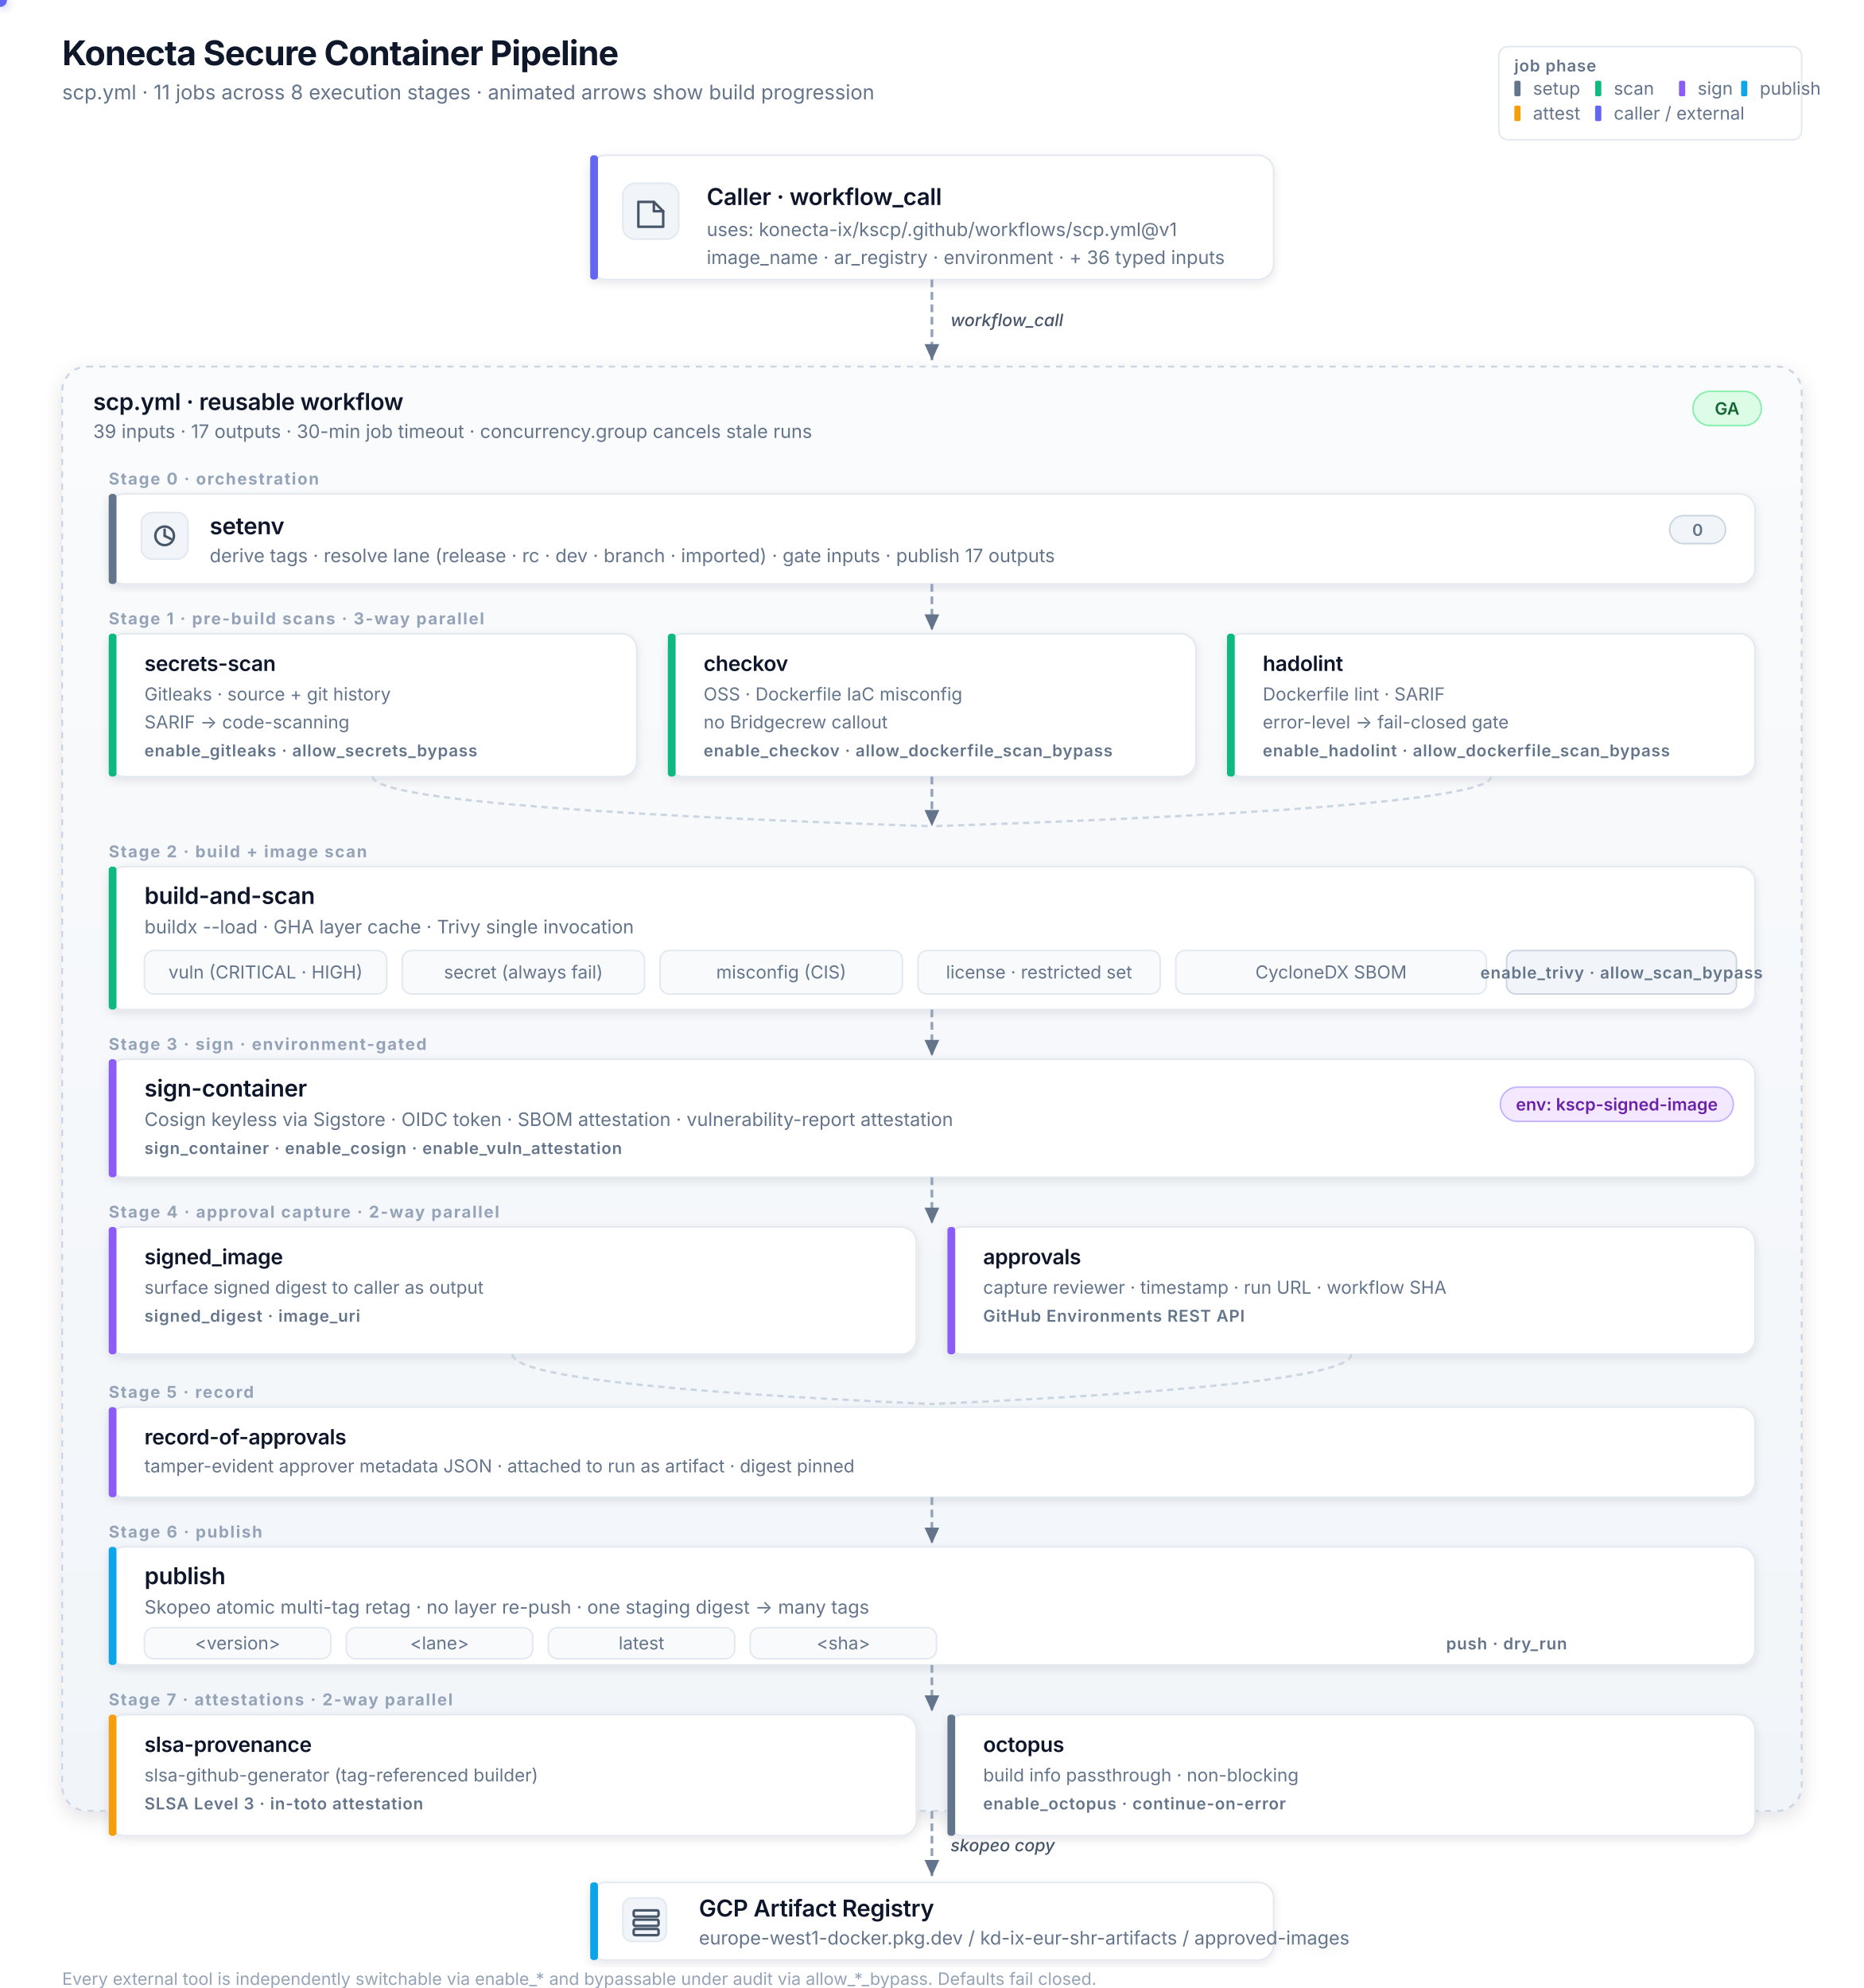
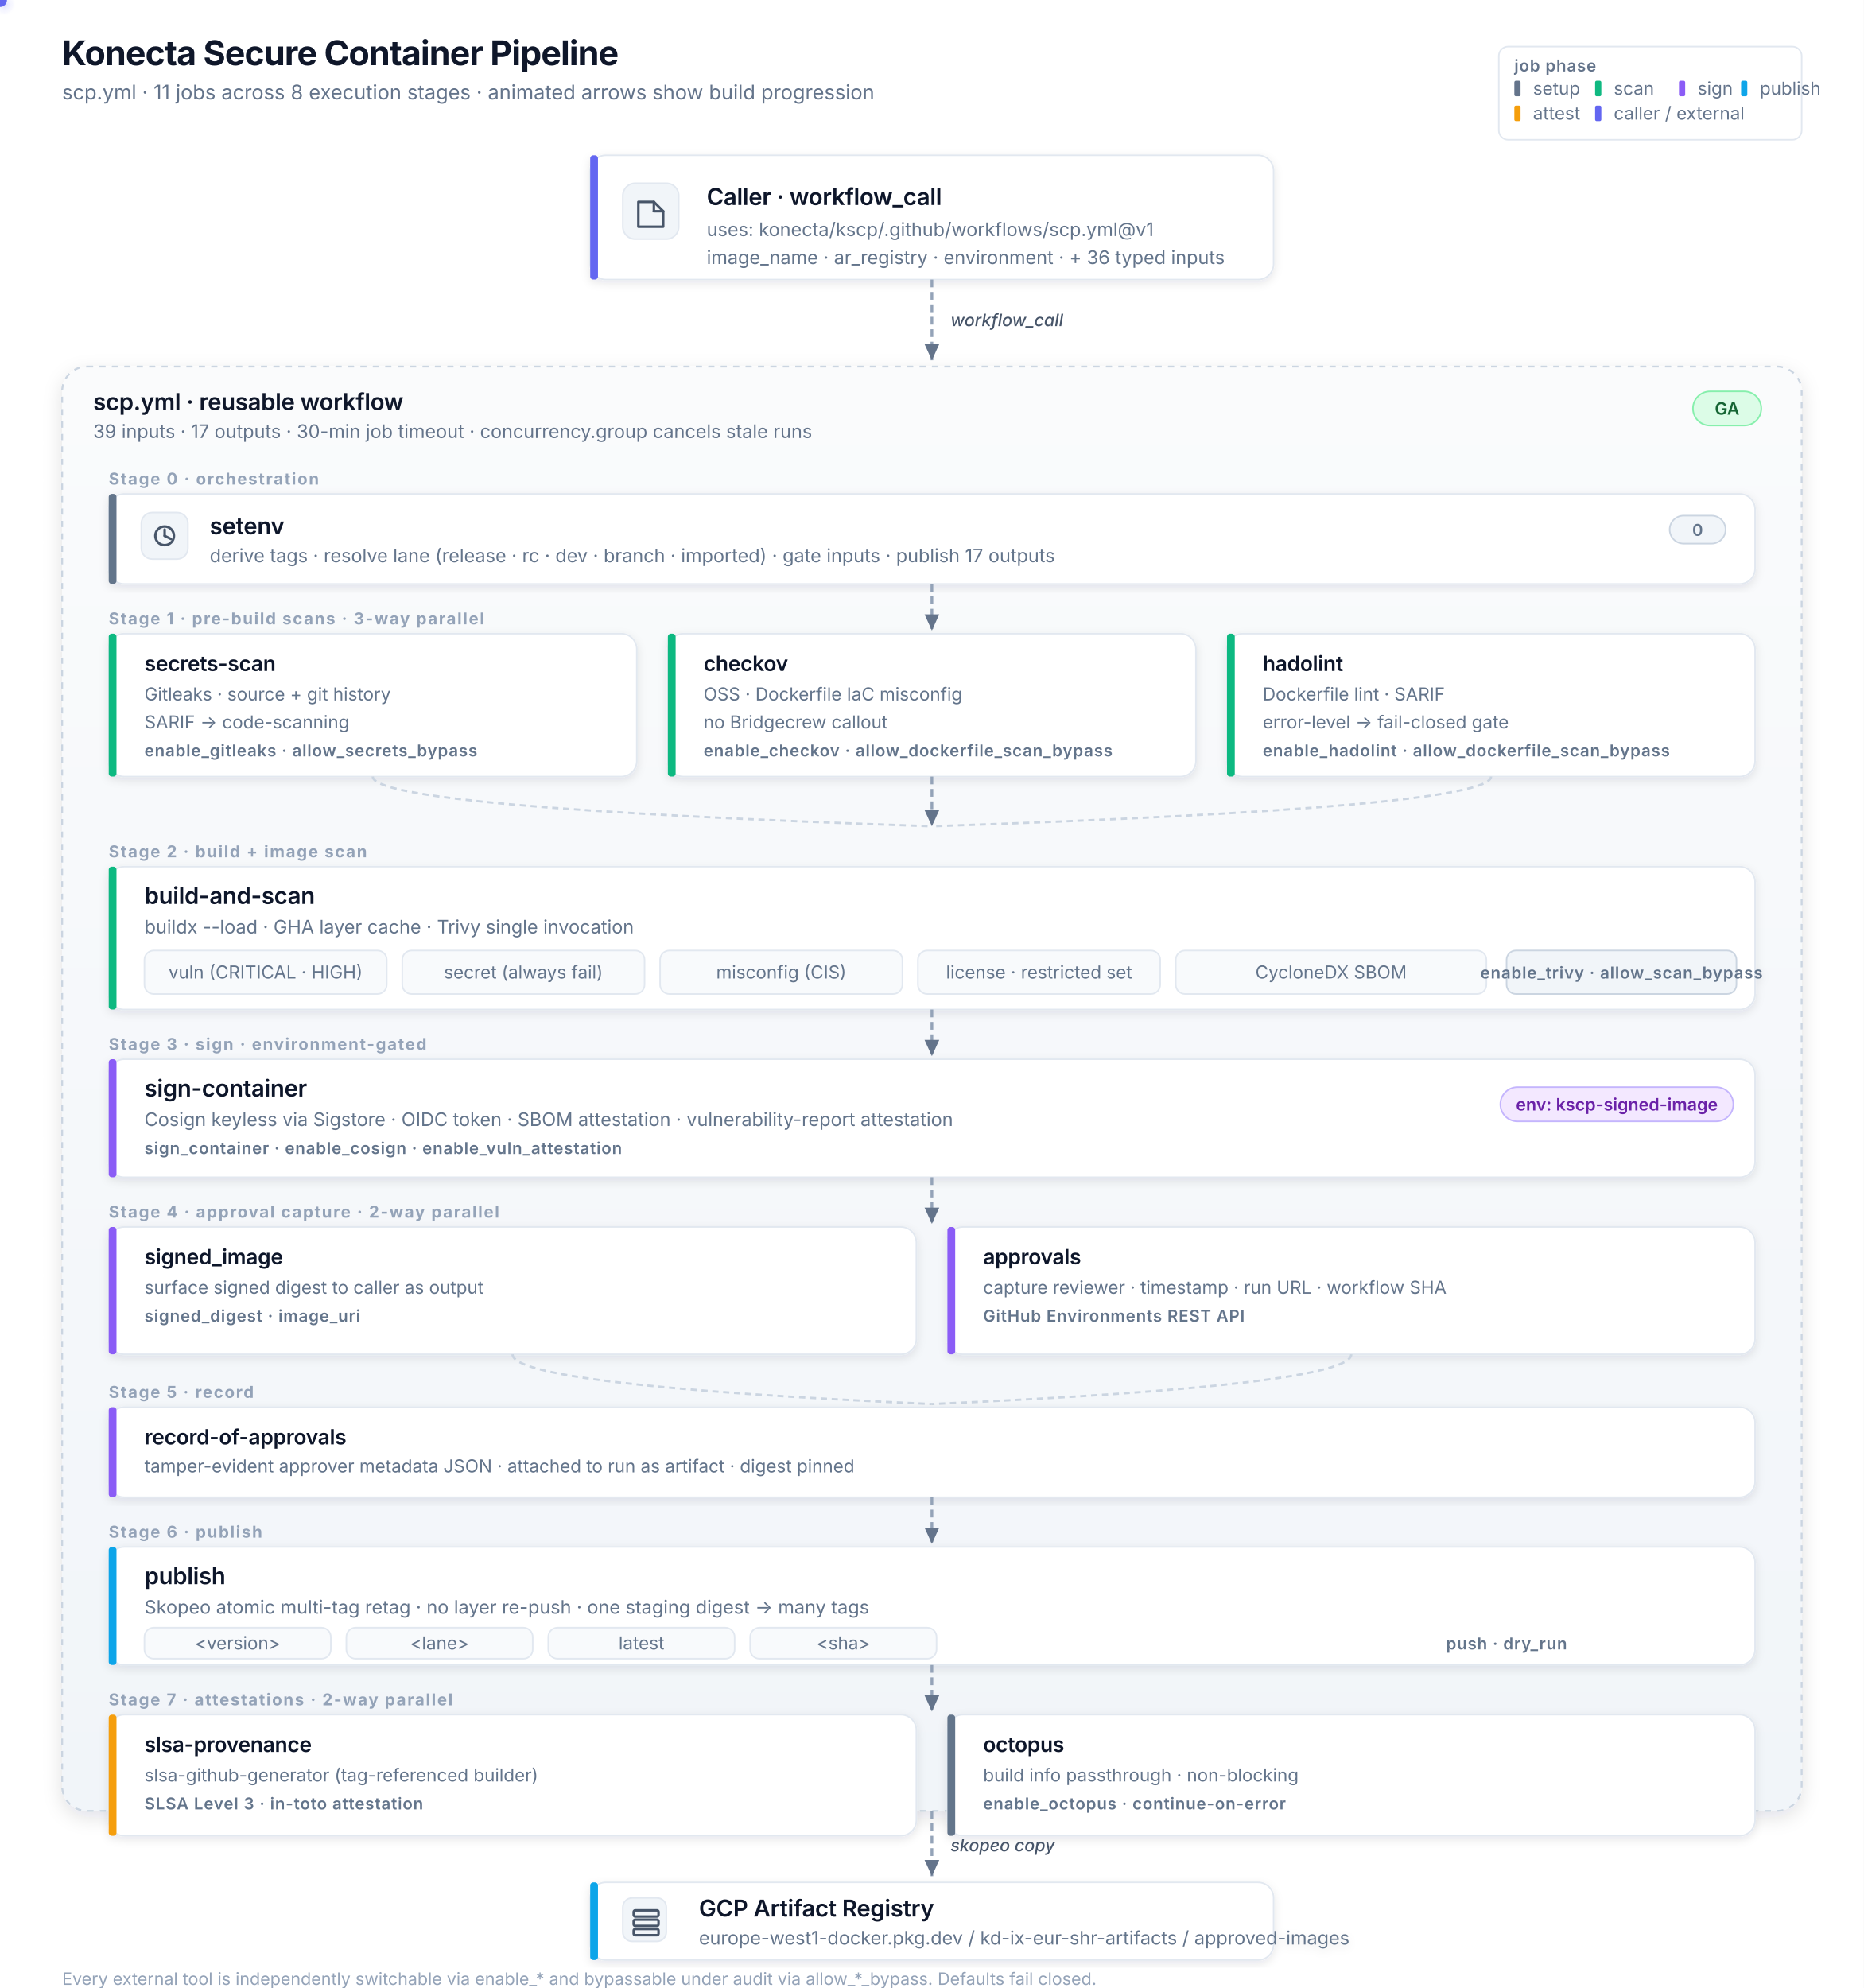
<svg xmlns="http://www.w3.org/2000/svg" viewBox="0 0 1200 1280" font-family="-apple-system, BlinkMacSystemFont, 'Inter', 'Segoe UI', system-ui, sans-serif" role="img" aria-label="Konecta Secure Container Pipeline execution graph: a caller workflow_call invokes scp.yml, which orchestrates eleven jobs across eight stages. Stage 0 setenv derives tags and resolves the build lane. Stage 1 fans out to three parallel pre-build scans (Gitleaks secrets-scan, Checkov dockerfile misconfig, Hadolint dockerfile lint). Stage 2 build-and-scan builds the image with buildx and runs a single Trivy invocation with vuln, secret, misconfig and license scanners plus a CycloneDX SBOM. Stage 3 sign-container runs in an environment-gated job that captures approver metadata, then Cosign keyless signs the image with SBOM and vulnerability attestations. Stages 4 and 5 expose the signed digest, record approver metadata, and write the tamper-evident record-of-approvals JSON. Stage 6 publish uses Skopeo to atomically retag the staging image to version, lane, latest and sha tags in the Konecta Artifact Registry. Stage 7 fans out to two parallel attestations: SLSA Level 3 build provenance via slsa-github-generator, and a non-blocking Octopus build-info push. Animated dashes and traveling packets indicate build progression.">
  <defs>
    <filter id="shadow" x="-10%" y="-10%" width="120%" height="120%">
      <feDropShadow dx="0" dy="2" stdDeviation="3" flood-color="#0F172A" flood-opacity="0.10" />
    </filter>
    <filter id="shadow-strong" x="-10%" y="-10%" width="120%" height="120%">
      <feDropShadow dx="0" dy="4" stdDeviation="6" flood-color="#0F172A" flood-opacity="0.12" />
    </filter>
    <linearGradient id="bg-grad" x1="0" y1="0" x2="0" y2="1">
      <stop offset="0%" stop-color="#FAFBFC" />
      <stop offset="100%" stop-color="#F1F5F9" />
    </linearGradient>
    <marker id="arrow" viewBox="0 0 12 12" refX="11" refY="6" markerWidth="6.5" markerHeight="6.5" orient="auto-start-reverse">
      <path d="M0,1 L11,6 L0,11 Z" fill="#64748B" />
    </marker>
    <style>
      .title    { font-size: 22px; font-weight: 700; letter-spacing: -0.02em; fill: #0F172A; }
      .subtitle { font-size: 13px; font-weight: 400; fill: #64748B; }
      .panel-h  { font-size: 15px; font-weight: 600; letter-spacing: -0.01em; fill: #0F172A; }
      .panel-s  { font-size: 12px; font-weight: 400; fill: #64748B; }
      .mod-h    { font-size: 13.5px; font-weight: 600; letter-spacing: -0.01em; fill: #0F172A; }
      .mod-s    { font-size: 11.5px; font-weight: 400; fill: #64748B; }
      .mod-c    { font-size: 10.5px; font-weight: 600; fill: #64748B; letter-spacing: 0.04em; text-transform: uppercase; }
      .card-h   { font-size: 13.5px; font-weight: 600; letter-spacing: -0.01em; fill: #0F172A; }
      .card-s   { font-size: 11.5px; font-weight: 400; fill: #64748B; }
      .stage-l  { font-size: 10.5px; font-weight: 700; fill: #94A3B8; letter-spacing: 0.08em; text-transform: uppercase; }
      .meta     { font-size: 11px; font-weight: 500; fill: #475569; font-style: italic; }
      .footer   { font-size: 11px; fill: #94A3B8; }

      .panel   { fill: #FFFFFF; stroke: #E2E8F0; stroke-width: 1; }
      .nested  { fill: #F8FAFC; stroke: #E2E8F0; stroke-width: 1; }
      .server  { fill: url(#bg-grad); stroke: #CBD5E1; stroke-width: 1.25; stroke-dasharray: 4 4; }

      .accent-indigo  { fill: #6366F1; }
      .accent-violet  { fill: #8B5CF6; }
      .accent-emerald { fill: #10B981; }
      .accent-amber   { fill: #F59E0B; }
      .accent-sky     { fill: #0EA5E9; }
      .accent-rose    { fill: #F43F5E; }
      .accent-slate   { fill: #64748B; }

      .glyph    { fill: none; stroke: #475569; stroke-width: 1.6; stroke-linecap: round; stroke-linejoin: round; }
      .glyph-bg { fill: #F1F5F9; stroke: #E2E8F0; stroke-width: 1; }

      .flow {
        stroke: #94A3B8;
        stroke-width: 1.75;
        stroke-dasharray: 5 3;
        fill: none;
        marker-end: url(#arrow);
        animation: flow 1s linear infinite;
      }
      @keyframes flow {
        0%   { stroke-dashoffset: 0;  }
        100% { stroke-dashoffset: -8; }
      }
      .flow-fan {
        stroke: #CBD5E1;
        stroke-width: 1.5;
        stroke-dasharray: 4 3;
        fill: none;
        animation: flow 1.2s linear infinite;
      }

      .packet {
        fill: #6366F1;
        filter: drop-shadow(0 0 3px rgba(99, 102, 241, 0.45));
      }

      .pulse {
        animation: pulse 3s ease-in-out infinite;
        transform-origin: center;
        transform-box: fill-box;
      }
      @keyframes pulse {
        0%, 100% { opacity: 1;    }
        50%      { opacity: 0.88; }
      }
      @media (prefers-reduced-motion: reduce) {
        .flow, .flow-fan, .packet, .pulse { animation: none; }
        .packet { display: none; }
      }

      .count-pill { fill: #F1F5F9; stroke: #CBD5E1; stroke-width: 1; }
      .env-pill   { fill: #F3E8FF; stroke: #C4B5FD; stroke-width: 1; }
      .ga-pill    { fill: #DCFCE7; stroke: #86EFAC; stroke-width: 1; }
    </style>
  </defs>
  <rect width="1200" height="1280" fill="#FFFFFF" />
  <text x="40" y="42" class="title">Konecta Secure Container Pipeline</text>
  <text x="40" y="64" class="subtitle">scp.yml · 11 jobs across 8 execution stages · animated arrows show build progression</text>
  <g transform="translate(965,30)">
    <rect x="0" y="0" width="195" height="60" rx="6" fill="#FFFFFF" stroke="#E2E8F0" stroke-width="1" />
    <text x="10" y="16" class="mod-c">job phase</text>
    <rect x="10" y="22" width="4" height="10" rx="1" class="accent-slate" />
    <text x="22" y="31" class="card-s">setup</text>
    <rect x="62" y="22" width="4" height="10" rx="1" class="accent-emerald" />
    <text x="74" y="31" class="card-s">scan</text>
    <rect x="116" y="22" width="4" height="10" rx="1" class="accent-violet" />
    <text x="128" y="31" class="card-s">sign</text>
    <rect x="156" y="22" width="4" height="10" rx="1" class="accent-sky" />
    <text x="168" y="31" class="card-s">publish</text>
    <rect x="10" y="38" width="4" height="10" rx="1" class="accent-amber" />
    <text x="22" y="47" class="card-s">attest</text>
    <rect x="62" y="38" width="4" height="10" rx="1" class="accent-indigo" />
    <text x="74" y="47" class="card-s">caller / external</text>
  </g>
  <g filter="url(#shadow)">
    <rect x="380" y="100" width="440" height="80" rx="10" class="panel" />
    <rect x="380" y="100" width="5" height="80" rx="2" class="accent-indigo" />
    <g transform="translate(403,120)">
      <rect x="-2" y="-2" width="36" height="36" rx="8" class="glyph-bg" />
      <path d="M8,10 L8,26 L24,26 L24,16 L18,10 Z" class="glyph" />
      <line x1="18" y1="10" x2="18" y2="16" class="glyph" />
      <line x1="18" y1="16" x2="24" y2="16" class="glyph" />
    </g>
    <text x="455" y="132" class="panel-h">Caller · workflow_call</text>
-     <text x="455" y="152" class="panel-s">uses: konecta-ix/kscp/.github/workflows/scp.yml@v1</text>
+     <text x="455" y="152" class="panel-s">uses: konecta/kscp/.github/workflows/scp.yml@v1</text>
    <text x="455" y="170" class="panel-s">image_name · ar_registry · environment · + 36 typed inputs</text>
  </g>
  <line x1="600" y1="180" x2="600" y2="232" class="flow" />
  <text x="612" y="210" class="meta">workflow_call</text>
  <circle r="4" class="packet">
    <animate attributeName="cx" values="600;600" dur="1.4s" repeatCount="indefinite" />
    <animate attributeName="cy" values="180;230" dur="1.4s" repeatCount="indefinite" />
    <animate attributeName="opacity" values="0;1;1;0" keyTimes="0;0.15;0.85;1" dur="1.4s" repeatCount="indefinite" />
  </circle>
  <g filter="url(#shadow-strong)">
    <rect x="40" y="236" width="1120" height="930" rx="16" class="server" />
  </g>
  <text x="60" y="264" class="panel-h">scp.yml · reusable workflow</text>
  <text x="60" y="282" class="panel-s">39 inputs · 17 outputs · 30-min job timeout · concurrency.group cancels stale runs</text>
  <g>
    <rect x="1090" y="252" width="44" height="22" rx="11" class="ga-pill" />
    <text x="1112" y="267" text-anchor="middle" font-size="11" font-weight="600" fill="#166534">GA</text>
  </g>
  <text x="70" y="312" class="stage-l">Stage 0 · orchestration</text>
  <g filter="url(#shadow)">
    <rect x="70" y="318" width="1060" height="58" rx="10" class="panel" />
    <rect x="70" y="318" width="5" height="58" rx="2" class="accent-slate" />
    <g transform="translate(93,332)">
      <rect x="-2" y="-2" width="30" height="30" rx="7" class="glyph-bg" />
      <circle cx="13" cy="13" r="6" class="glyph" />
      <line x1="13" y1="9" x2="13" y2="13" class="glyph" />
      <line x1="13" y1="13" x2="17" y2="15" class="glyph" />
    </g>
    <text x="135" y="344" class="panel-h">setenv</text>
    <text x="135" y="362" class="panel-s">derive tags · resolve lane (release · rc · dev · branch · imported) · gate inputs · publish 17 outputs</text>
    <rect x="1075" y="332" width="36" height="18" rx="9" class="count-pill" />
    <text x="1093" y="345" text-anchor="middle" class="mod-c">0</text>
  </g>
  <line x1="600" y1="376" x2="600" y2="406" class="flow" />
  <text x="70" y="402" class="stage-l">Stage 1 · pre-build scans · 3-way parallel</text>
  <g filter="url(#shadow)">
    <rect x="70" y="408" width="340" height="92" rx="10" class="panel" />
    <rect x="70" y="408" width="5" height="92" rx="2" class="accent-emerald" />
    <text x="93" y="432" class="mod-h">secrets-scan</text>
    <text x="93" y="451" class="mod-s">Gitleaks · source + git history</text>
    <text x="93" y="469" class="mod-s">SARIF → code-scanning</text>
    <text x="93" y="487" class="mod-c">enable_gitleaks · allow_secrets_bypass</text>
  </g>
  <g filter="url(#shadow)">
    <rect x="430" y="408" width="340" height="92" rx="10" class="panel" />
    <rect x="430" y="408" width="5" height="92" rx="2" class="accent-emerald" />
    <text x="453" y="432" class="mod-h">checkov</text>
    <text x="453" y="451" class="mod-s">OSS · Dockerfile IaC misconfig</text>
    <text x="453" y="469" class="mod-s">no Bridgecrew callout</text>
    <text x="453" y="487" class="mod-c">enable_checkov · allow_dockerfile_scan_bypass</text>
  </g>
  <g filter="url(#shadow)">
    <rect x="790" y="408" width="340" height="92" rx="10" class="panel" />
    <rect x="790" y="408" width="5" height="92" rx="2" class="accent-emerald" />
    <text x="813" y="432" class="mod-h">hadolint</text>
    <text x="813" y="451" class="mod-s">Dockerfile lint · SARIF</text>
    <text x="813" y="469" class="mod-s">error-level → fail-closed gate</text>
    <text x="813" y="487" class="mod-c">enable_hadolint · allow_dockerfile_scan_bypass</text>
  </g>
  <path d="M 240 500 Q 240 520 600 532" class="flow-fan" />
  <path d="M 600 500 L 600 532" class="flow" />
  <path d="M 960 500 Q 960 520 600 532" class="flow-fan" />
  <circle r="3.5" class="packet">
    <animate attributeName="cx" values="600;600" dur="1.6s" repeatCount="indefinite" />
    <animate attributeName="cy" values="510;530" dur="1.6s" repeatCount="indefinite" />
    <animate attributeName="opacity" values="0;1;1;0" keyTimes="0;0.2;0.8;1" dur="1.6s" repeatCount="indefinite" />
  </circle>
  <text x="70" y="552" class="stage-l">Stage 2 · build + image scan</text>
  <g filter="url(#shadow)">
    <rect x="70" y="558" width="1060" height="92" rx="10" class="panel" />
    <rect x="70" y="558" width="5" height="92" rx="2" class="accent-emerald" />
    <text x="93" y="582" class="panel-h">build-and-scan</text>
    <text x="93" y="601" class="panel-s">buildx --load · GHA layer cache · Trivy single invocation</text>
    <g>
      <rect x="93" y="612" width="156" height="28" rx="6" class="nested" />
      <text x="171" y="630" text-anchor="middle" class="card-s">vuln (CRITICAL · HIGH)</text>
    </g>
    <g>
      <rect x="259" y="612" width="156" height="28" rx="6" class="nested" />
      <text x="337" y="630" text-anchor="middle" class="card-s">secret (always fail)</text>
    </g>
    <g>
      <rect x="425" y="612" width="156" height="28" rx="6" class="nested" />
      <text x="503" y="630" text-anchor="middle" class="card-s">misconfig (CIS)</text>
    </g>
    <g>
      <rect x="591" y="612" width="156" height="28" rx="6" class="nested" />
      <text x="669" y="630" text-anchor="middle" class="card-s">license · restricted set</text>
    </g>
    <g>
      <rect x="757" y="612" width="200" height="28" rx="6" class="nested" />
      <text x="857" y="630" text-anchor="middle" class="card-s">CycloneDX SBOM</text>
    </g>
    <rect x="970" y="612" width="148" height="28" rx="6" class="count-pill" />
    <text x="1044" y="630" text-anchor="middle" class="mod-c">enable_trivy · allow_scan_bypass</text>
  </g>
  <line x1="600" y1="650" x2="600" y2="680" class="flow" />
  <text x="70" y="676" class="stage-l">Stage 3 · sign · environment-gated</text>
  <g filter="url(#shadow)" class="pulse">
    <rect x="70" y="682" width="1060" height="76" rx="10" class="panel" />
    <rect x="70" y="682" width="5" height="76" rx="2" class="accent-violet" />
    <text x="93" y="706" class="panel-h">sign-container</text>
    <text x="93" y="725" class="panel-s">Cosign keyless via Sigstore · OIDC token · SBOM attestation · vulnerability-report attestation</text>
    <text x="93" y="743" class="mod-c">sign_container · enable_cosign · enable_vuln_attestation</text>
    <g>
      <rect x="966" y="700" width="150" height="22" rx="11" class="env-pill" />
      <text x="1041" y="715" text-anchor="middle" font-size="11" font-weight="600" fill="#6B21A8">env: kscp-signed-image</text>
    </g>
  </g>
  <line x1="600" y1="758" x2="600" y2="788" class="flow" />
  <text x="70" y="784" class="stage-l">Stage 4 · approval capture · 2-way parallel</text>
  <g filter="url(#shadow)">
    <rect x="70" y="790" width="520" height="82" rx="10" class="panel" />
    <rect x="70" y="790" width="5" height="82" rx="2" class="accent-violet" />
    <text x="93" y="814" class="mod-h">signed_image</text>
    <text x="93" y="833" class="mod-s">surface signed digest to caller as output</text>
    <text x="93" y="851" class="mod-c">signed_digest · image_uri</text>
  </g>
  <g filter="url(#shadow)">
    <rect x="610" y="790" width="520" height="82" rx="10" class="panel" />
    <rect x="610" y="790" width="5" height="82" rx="2" class="accent-violet" />
    <text x="633" y="814" class="mod-h">approvals</text>
    <text x="633" y="833" class="mod-s">capture reviewer · timestamp · run URL · workflow SHA</text>
    <text x="633" y="851" class="mod-c">GitHub Environments REST API</text>
  </g>
  <path d="M 330 872 Q 330 892 600 904" class="flow-fan" />
  <path d="M 870 872 Q 870 892 600 904" class="flow-fan" />
  <text x="70" y="900" class="stage-l">Stage 5 · record</text>
  <g filter="url(#shadow)">
    <rect x="70" y="906" width="1060" height="58" rx="10" class="panel" />
    <rect x="70" y="906" width="5" height="58" rx="2" class="accent-violet" />
    <text x="93" y="930" class="mod-h">record-of-approvals</text>
    <text x="93" y="948" class="mod-s">tamper-evident approver metadata JSON · attached to run as artifact · digest pinned</text>
  </g>
  <line x1="600" y1="964" x2="600" y2="994" class="flow" />
  <text x="70" y="990" class="stage-l">Stage 6 · publish</text>
  <g filter="url(#shadow)" class="pulse">
    <rect x="70" y="996" width="1060" height="76" rx="10" class="panel" />
    <rect x="70" y="996" width="5" height="76" rx="2" class="accent-sky" />
    <text x="93" y="1020" class="panel-h">publish</text>
    <text x="93" y="1039" class="panel-s">Skopeo atomic multi-tag retag · no layer re-push · one staging digest → many tags</text>
    <g>
      <rect x="93" y="1048" width="120" height="20" rx="6" class="nested" />
      <text x="153" y="1062" text-anchor="middle" class="card-s">&lt;version&gt;</text>
      <rect x="223" y="1048" width="120" height="20" rx="6" class="nested" />
      <text x="283" y="1062" text-anchor="middle" class="card-s">&lt;lane&gt;</text>
      <rect x="353" y="1048" width="120" height="20" rx="6" class="nested" />
      <text x="413" y="1062" text-anchor="middle" class="card-s">latest</text>
      <rect x="483" y="1048" width="120" height="20" rx="6" class="nested" />
      <text x="543" y="1062" text-anchor="middle" class="card-s">&lt;sha&gt;</text>
    </g>
    <text x="970" y="1062" text-anchor="middle" class="mod-c">push · dry_run</text>
  </g>
  <line x1="600" y1="1072" x2="600" y2="1102" class="flow" />
  <text x="70" y="1098" class="stage-l">Stage 7 · attestations · 2-way parallel</text>
  <g filter="url(#shadow)">
    <rect x="70" y="1104" width="520" height="78" rx="10" class="panel" />
    <rect x="70" y="1104" width="5" height="78" rx="2" class="accent-amber" />
    <text x="93" y="1128" class="mod-h">slsa-provenance</text>
    <text x="93" y="1147" class="mod-s">slsa-github-generator (tag-referenced builder)</text>
    <text x="93" y="1165" class="mod-c">SLSA Level 3 · in-toto attestation</text>
  </g>
  <g filter="url(#shadow)">
    <rect x="610" y="1104" width="520" height="78" rx="10" class="panel" />
    <rect x="610" y="1104" width="5" height="78" rx="2" class="accent-slate" />
    <text x="633" y="1128" class="mod-h">octopus</text>
    <text x="633" y="1147" class="mod-s">build info passthrough · non-blocking</text>
    <text x="633" y="1165" class="mod-c">enable_octopus · continue-on-error</text>
  </g>
  <line x1="600" y1="1166" x2="600" y2="1208" class="flow" />
  <text x="612" y="1192" class="meta">skopeo copy</text>
  <circle r="4.5" class="packet">
    <animate attributeName="cx" values="600;600" dur="1.8s" repeatCount="indefinite" />
    <animate attributeName="cy" values="1166;1208" dur="1.8s" repeatCount="indefinite" />
    <animate attributeName="opacity" values="0;1;1;0" keyTimes="0;0.12;0.88;1" dur="1.8s" repeatCount="indefinite" />
  </circle>
  <g filter="url(#shadow)">
    <rect x="380" y="1212" width="440" height="50" rx="10" class="panel" />
    <rect x="380" y="1212" width="5" height="50" rx="2" class="accent-sky" />
    <g transform="translate(403,1224)">
      <rect x="-2" y="-2" width="28" height="28" rx="6" class="glyph-bg" />
      <rect x="5" y="6" width="16" height="4" rx="1" class="glyph" />
      <rect x="5" y="12" width="16" height="4" rx="1" class="glyph" />
      <rect x="5" y="18" width="16" height="4" rx="1" class="glyph" />
    </g>
    <text x="450" y="1234" class="panel-h">GCP Artifact Registry</text>
    <text x="450" y="1252" class="panel-s">europe-west1-docker.pkg.dev / kd-ix-eur-shr-artifacts / approved-images</text>
  </g>
  <text x="40" y="1278" class="footer">Every external tool is independently switchable via enable_* and bypassable under audit via allow_*_bypass. Defaults fail closed.</text>
</svg>
